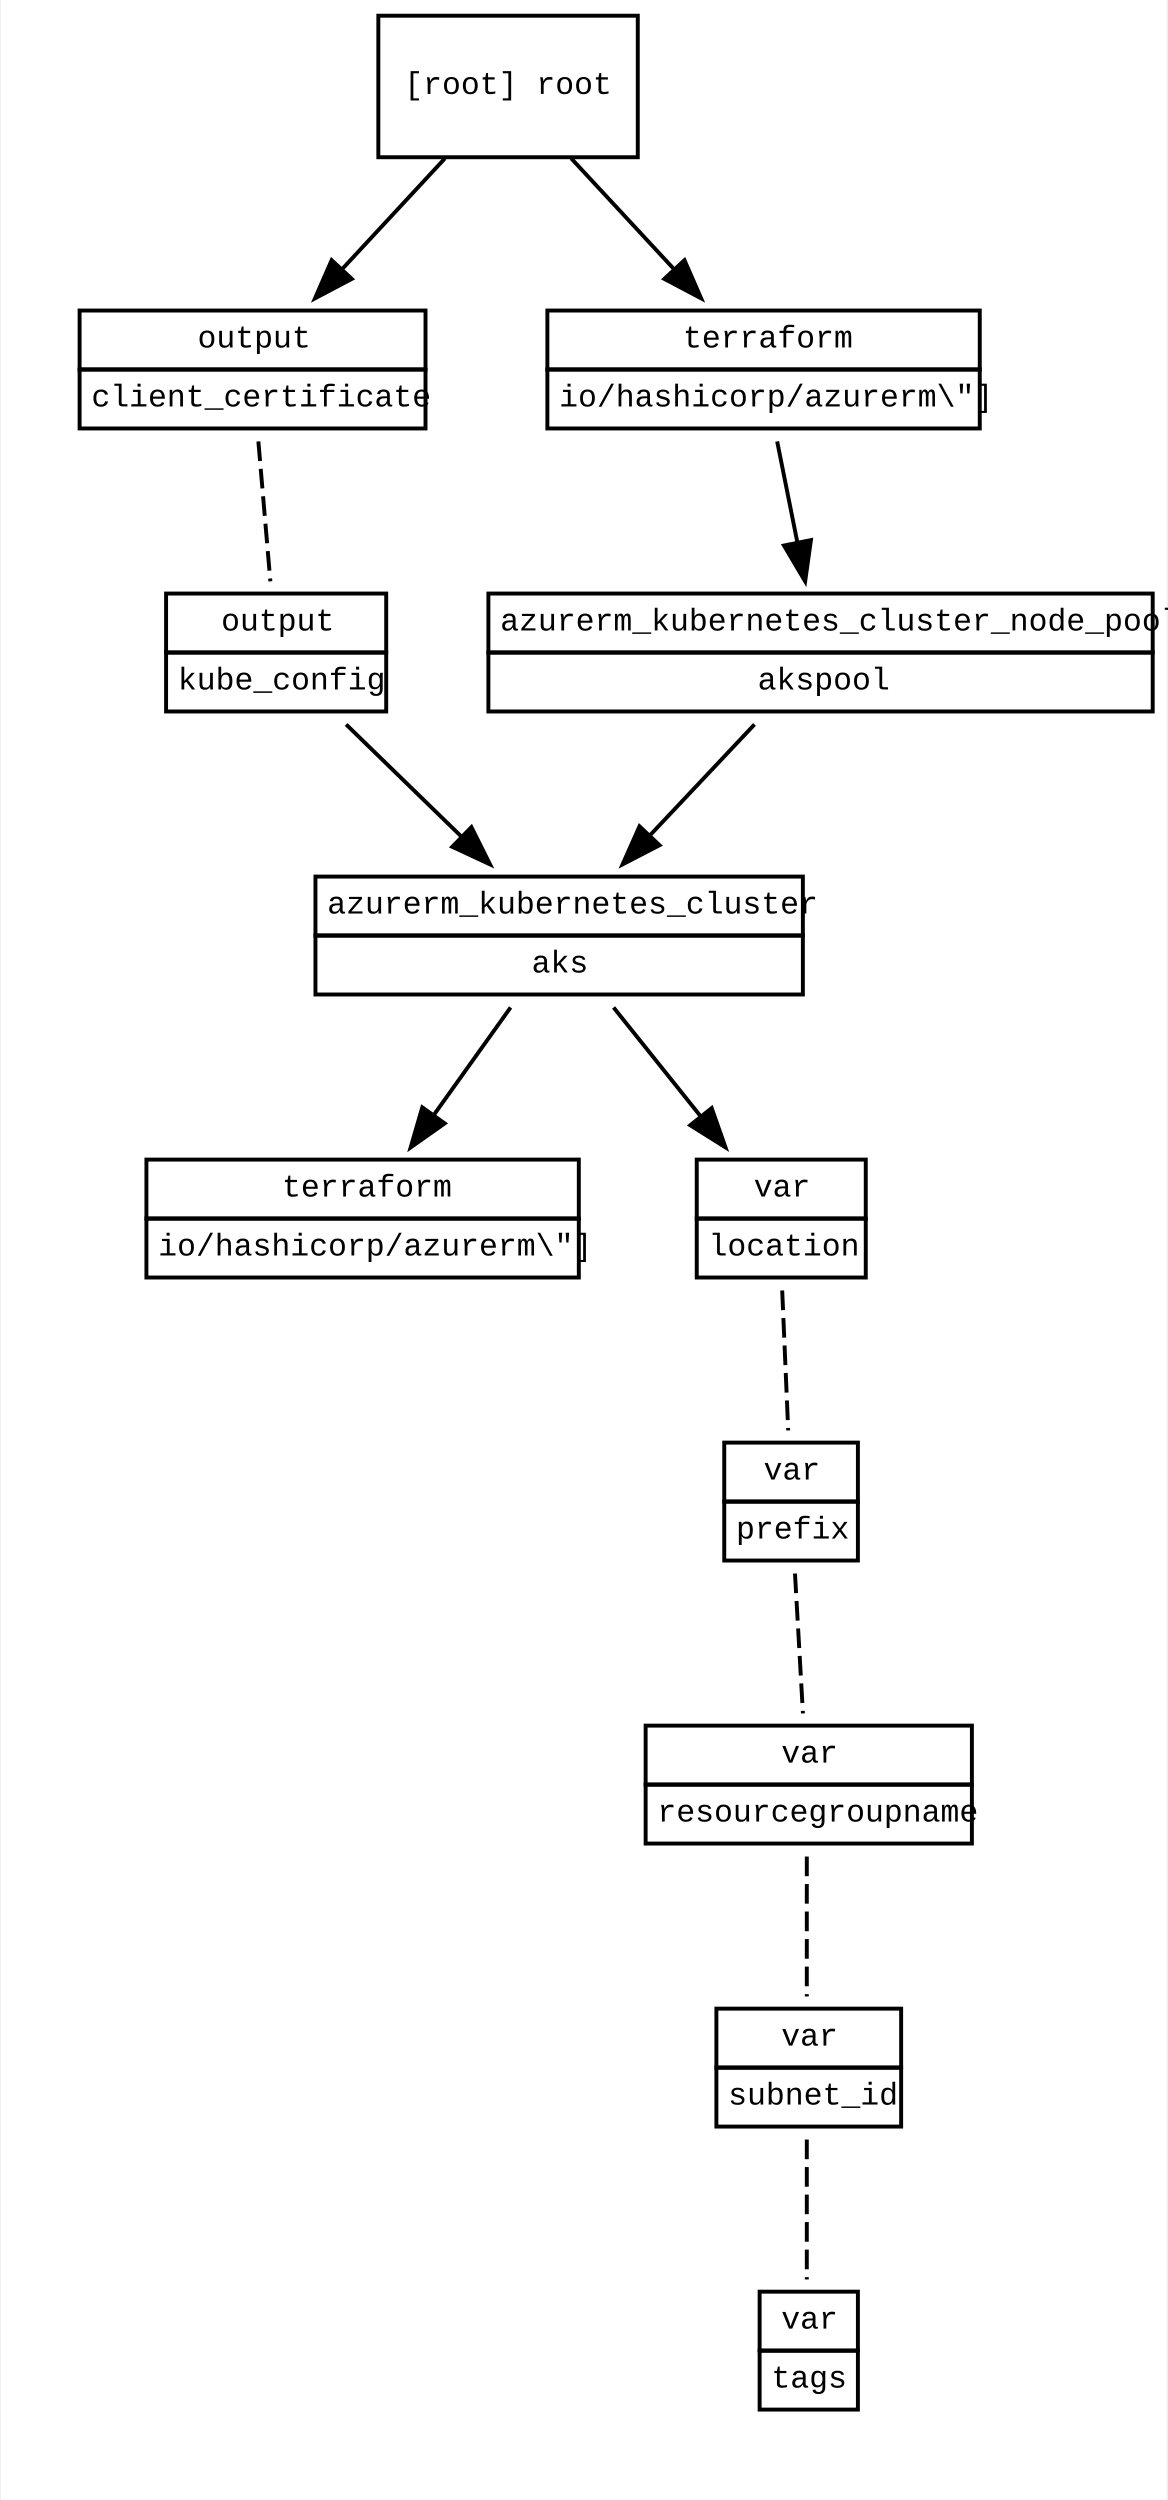
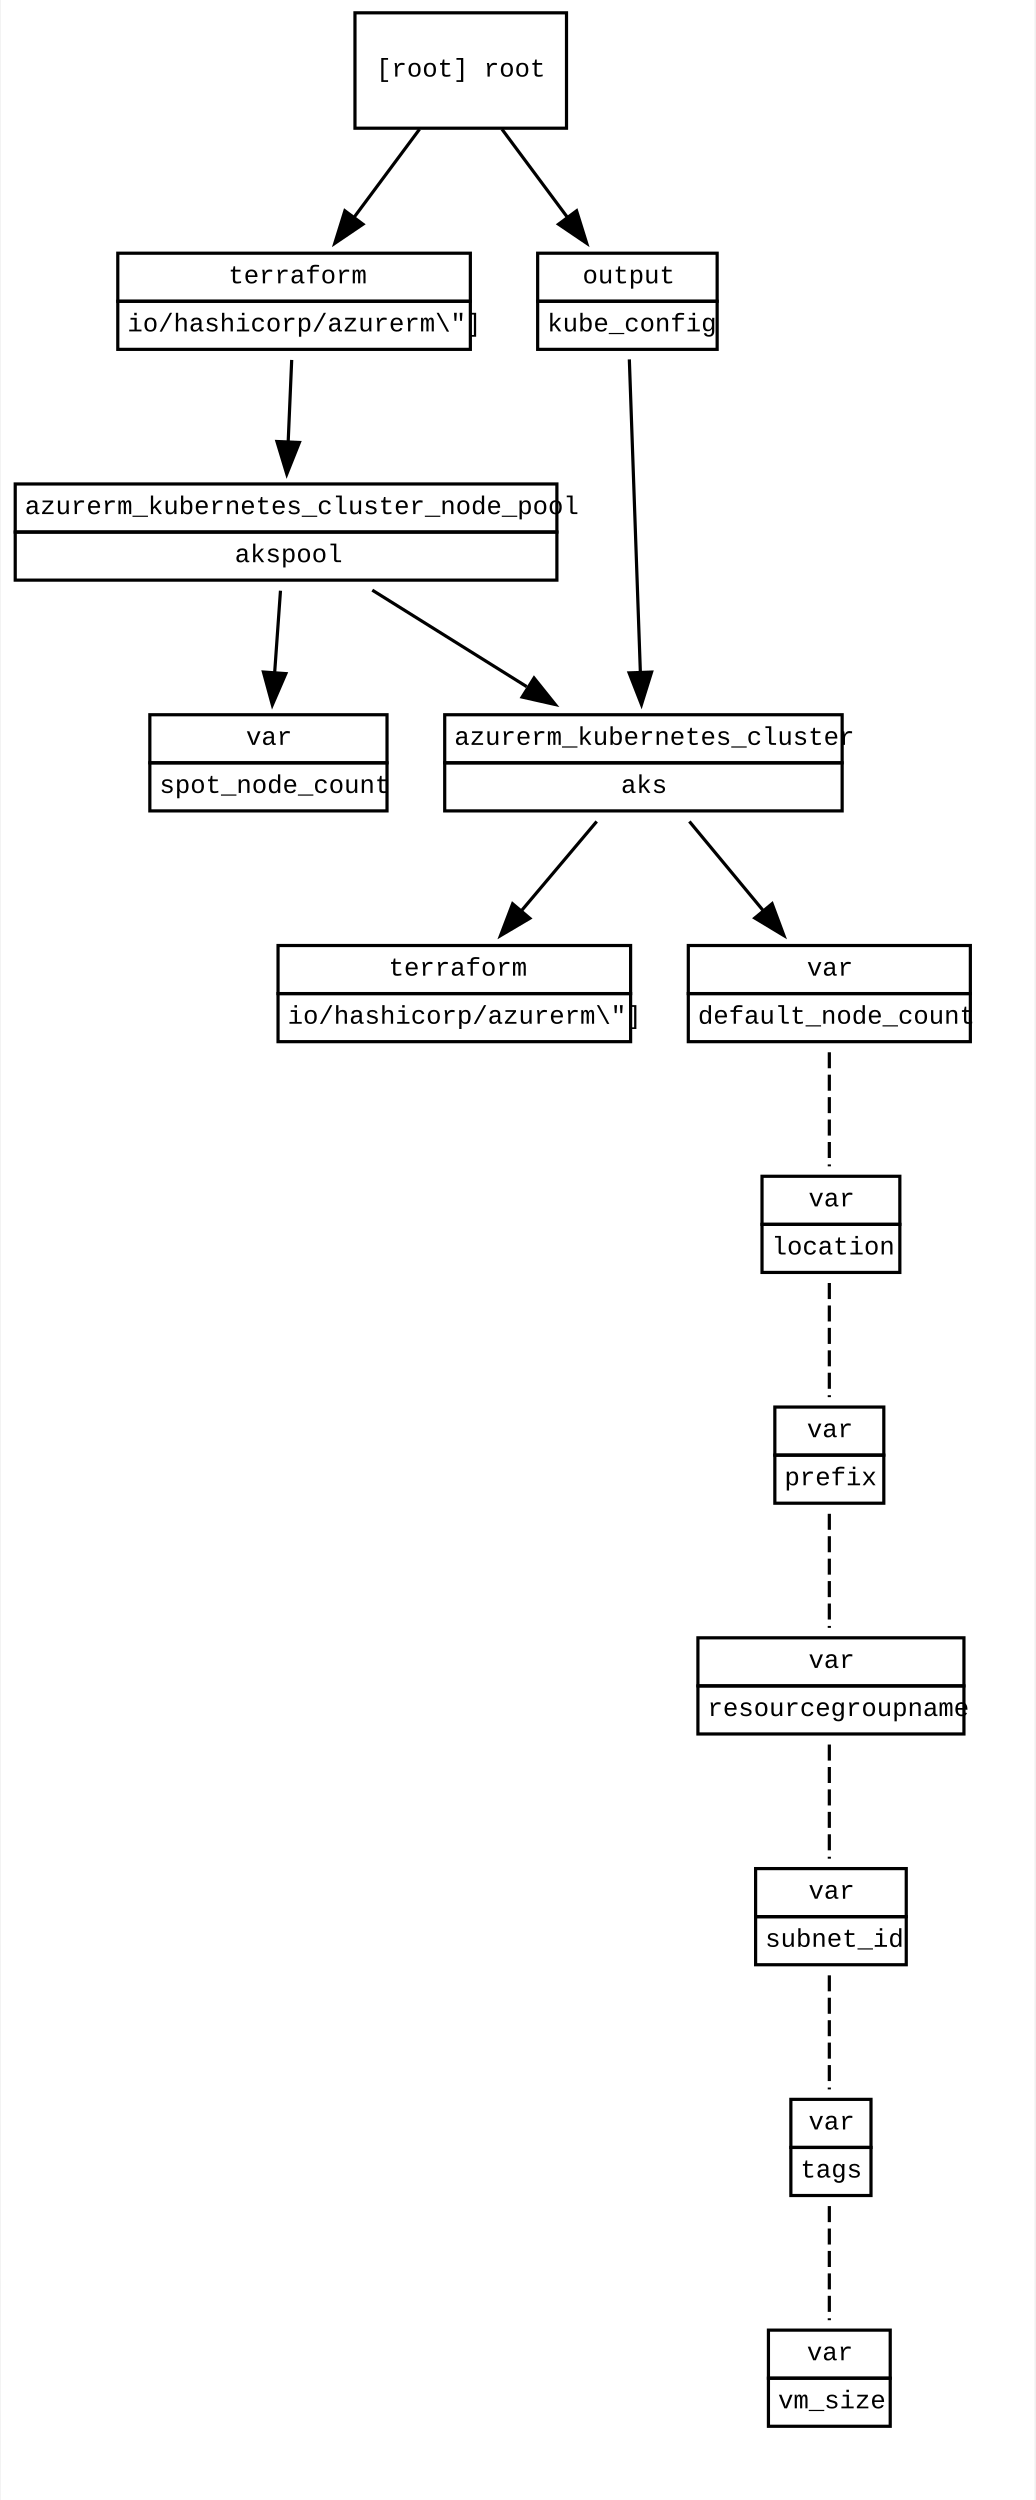
- <svg xmlns="http://www.w3.org/2000/svg" width="297pt" height="636pt" viewBox="0.00 0.00 296.50 636.00">
-   <g id="graph0" class="graph" transform="scale(1 1) rotate(0) translate(4 632)">
-     <polygon fill="white" stroke="transparent" points="-4,4 -4,-632 292.5,-632 292.5,4 -4,4" />
+ <svg xmlns="http://www.w3.org/2000/svg" width="323pt" height="780pt" viewBox="0.00 0.00 322.50 780.00">
+   <g id="graph0" class="graph" transform="scale(1 1) rotate(0) translate(4 776)">
+     <polygon fill="white" stroke="transparent" points="-4,4 -4,-776 318.5,-776 318.5,4 -4,4" />
    <g id="clust2" class="cluster">
</g>
    <g id="clust3" class="cluster">
</g>
+     <g id="clust4" class="cluster">
+ </g>
    <g id="node_0" class="node">
-       <polygon fill="none" stroke="black" points="76,-394 76,-409 200,-409 200,-394 76,-394" />
-       <text text-anchor="start" x="79" y="-399.6" font-family="courier new" font-size="8.00">azurerm_kubernetes_cluster</text>
-       <polygon fill="none" stroke="black" points="76,-379 76,-394 200,-394 200,-379 76,-379" />
-       <text text-anchor="start" x="131" y="-384.6" font-family="courier new" font-size="8.00">aks</text>
+       <polygon fill="none" stroke="black" points="134.5,-538 134.5,-553 258.5,-553 258.5,-538 134.5,-538" />
+       <text text-anchor="start" x="137.5" y="-543.6" font-family="courier new" font-size="8.00">azurerm_kubernetes_cluster</text>
+       <polygon fill="none" stroke="black" points="134.5,-523 134.5,-538 258.5,-538 258.5,-523 134.5,-523" />
+       <text text-anchor="start" x="189.5" y="-528.6" font-family="courier new" font-size="8.00">aks</text>
+     </g>
+     <g id="node_3" class="node">
+       <polygon fill="none" stroke="black" points="82.5,-466 82.5,-481 192.5,-481 192.5,-466 82.5,-466" />
+       <text text-anchor="start" x="117" y="-471.6" font-family="courier new" font-size="8.00">terraform</text>
+       <polygon fill="none" stroke="black" points="82.5,-451 82.5,-466 192.5,-466 192.5,-451 82.5,-451" />
+       <text text-anchor="start" x="85.5" y="-456.6" font-family="courier new" font-size="8.00">io/hashicorp/azurerm\"]</text>
+     </g>
+     <g id="edge_0" class="edge">
+       <path fill="none" stroke="black" d="M181.92,-519.7C174.84,-511.3 166.22,-501.07 158.45,-491.86" />
+       <polygon fill="black" stroke="black" points="161.04,-489.49 151.92,-484.1 155.69,-494.01 161.04,-489.49" />
    </g>
    <g id="node_4" class="node">
-       <polygon fill="none" stroke="black" points="33,-322 33,-337 143,-337 143,-322 33,-322" />
-       <text text-anchor="start" x="67.5" y="-327.6" font-family="courier new" font-size="8.00">terraform</text>
-       <polygon fill="none" stroke="black" points="33,-307 33,-322 143,-322 143,-307 33,-307" />
-       <text text-anchor="start" x="36" y="-312.6" font-family="courier new" font-size="8.00">io/hashicorp/azurerm\"]</text>
+       <polygon fill="none" stroke="black" points="210.5,-466 210.5,-481 298.5,-481 298.5,-466 210.5,-466" />
+       <text text-anchor="start" x="247.5" y="-471.6" font-family="courier new" font-size="8.00">var</text>
+       <polygon fill="none" stroke="black" points="210.5,-451 210.5,-466 298.5,-466 298.5,-451 210.5,-451" />
+       <text text-anchor="start" x="213.5" y="-456.6" font-family="courier new" font-size="8.00">default_node_count</text>
    </g>
-     <g id="edge_0" class="edge">
-       <path fill="none" stroke="black" d="M125.64,-375.7C119.77,-367.47 112.63,-357.48 106.16,-348.42" />
-       <polygon fill="black" stroke="black" points="108.88,-346.21 100.22,-340.1 103.18,-350.28 108.88,-346.21" />
+     <g id="edge_1" class="edge">
+       <path fill="none" stroke="black" d="M210.84,-519.7C217.79,-511.3 226.27,-501.07 233.9,-491.86" />
+       <polygon fill="black" stroke="black" points="236.64,-494.04 240.33,-484.1 231.25,-489.57 236.64,-494.04" />
+     </g>
+     <g id="node_1" class="node">
+       <polygon fill="none" stroke="black" points="0.5,-610 0.5,-625 169.5,-625 169.5,-610 0.5,-610" />
+       <text text-anchor="start" x="3.5" y="-615.6" font-family="courier new" font-size="8.00">azurerm_kubernetes_cluster_node_pool</text>
+       <polygon fill="none" stroke="black" points="0.5,-595 0.5,-610 169.5,-610 169.5,-595 0.5,-595" />
+       <text text-anchor="start" x="69" y="-600.6" font-family="courier new" font-size="8.00">akspool</text>
+     </g>
+     <g id="edge_8" class="edge">
+       <path fill="none" stroke="black" d="M111.9,-591.88C126.41,-582.81 144.42,-571.55 160.09,-561.76" />
+       <polygon fill="black" stroke="black" points="162.37,-564.46 169,-556.19 158.66,-558.52 162.37,-564.46" />
+     </g>
+     <g id="node_8" class="node">
+       <polygon fill="none" stroke="black" points="42.5,-538 42.5,-553 116.5,-553 116.5,-538 42.5,-538" />
+       <text text-anchor="start" x="72.5" y="-543.6" font-family="courier new" font-size="8.00">var</text>
+       <polygon fill="none" stroke="black" points="42.5,-523 42.5,-538 116.5,-538 116.5,-523 42.5,-523" />
+       <text text-anchor="start" x="45.5" y="-528.6" font-family="courier new" font-size="8.00">spot_node_count</text>
+     </g>
+     <g id="edge_9" class="edge">
+       <path fill="none" stroke="black" d="M83.26,-591.7C82.71,-583.98 82.05,-574.71 81.44,-566.11" />
+       <polygon fill="black" stroke="black" points="84.93,-565.83 80.72,-556.1 77.94,-566.33 84.93,-565.83" />
+     </g>
+     <g id="node_12" class="node">
+       <polygon fill="none" stroke="black" points="32.5,-682 32.5,-697 142.5,-697 142.5,-682 32.5,-682" />
+       <text text-anchor="start" x="67" y="-687.6" font-family="courier new" font-size="8.00">terraform</text>
+       <polygon fill="none" stroke="black" points="32.5,-667 32.5,-682 142.5,-682 142.5,-667 32.5,-667" />
+       <text text-anchor="start" x="35.5" y="-672.6" font-family="courier new" font-size="8.00">io/hashicorp/azurerm\"]</text>
+     </g>
+     <g id="edge_11" class="edge">
+       <path fill="none" stroke="black" d="M86.76,-663.7C86.43,-655.98 86.03,-646.71 85.66,-638.11" />
+       <polygon fill="black" stroke="black" points="89.16,-637.95 85.23,-628.1 82.16,-638.25 89.16,-637.95" />
+     </g>
+     <g id="node_13" class="node">
+       <polygon fill="none" stroke="black" points="172.5,-772 106.5,-772 106.5,-736 172.5,-736 172.5,-772" />
+       <text text-anchor="middle" x="139.5" y="-752.1" font-family="courier new" font-size="8.00">[root] root</text>
+     </g>
+     <g id="edge_13" class="edge">
+       <path fill="none" stroke="black" d="M126.65,-735.7C120.47,-727.39 112.96,-717.28 106.18,-708.14" />
+       <polygon fill="black" stroke="black" points="108.98,-706.04 100.21,-700.1 103.36,-710.22 108.98,-706.04" />
+     </g>
+     <g id="node_2" class="node">
+       <polygon fill="none" stroke="black" points="163.5,-682 163.5,-697 219.5,-697 219.5,-682 163.5,-682" />
+       <text text-anchor="start" x="177.5" y="-687.6" font-family="courier new" font-size="8.00">output</text>
+       <polygon fill="none" stroke="black" points="163.5,-667 163.5,-682 219.5,-682 219.5,-667 163.5,-667" />
+       <text text-anchor="start" x="166.5" y="-672.6" font-family="courier new" font-size="8.00">kube_config</text>
+     </g>
+     <g id="edge_12" class="edge">
+       <path fill="none" stroke="black" d="M152.35,-735.7C158.53,-727.39 166.04,-717.28 172.82,-708.14" />
+       <polygon fill="black" stroke="black" points="175.64,-710.22 178.79,-700.1 170.02,-706.04 175.64,-710.22" />
    </g>
    <g id="node_5" class="node">
-       <polygon fill="none" stroke="black" points="173,-322 173,-337 216,-337 216,-322 173,-322" />
-       <text text-anchor="start" x="187.5" y="-327.6" font-family="courier new" font-size="8.00">var</text>
-       <polygon fill="none" stroke="black" points="173,-307 173,-322 216,-322 216,-307 173,-307" />
-       <text text-anchor="start" x="176" y="-312.6" font-family="courier new" font-size="8.00">location</text>
+       <polygon fill="none" stroke="black" points="233.5,-394 233.5,-409 276.5,-409 276.5,-394 233.5,-394" />
+       <text text-anchor="start" x="248" y="-399.6" font-family="courier new" font-size="8.00">var</text>
+       <polygon fill="none" stroke="black" points="233.5,-379 233.5,-394 276.5,-394 276.5,-379 233.5,-379" />
+       <text text-anchor="start" x="236.5" y="-384.6" font-family="courier new" font-size="8.00">location</text>
    </g>
-     <g id="edge_1" class="edge">
-       <path fill="none" stroke="black" d="M151.84,-375.7C158.49,-367.39 166.58,-357.28 173.89,-348.14" />
-       <polygon fill="black" stroke="black" points="176.8,-350.1 180.32,-340.1 171.34,-345.73 176.8,-350.1" />
+     <g id="edge_14" class="edge">
+       <path fill="none" stroke="black" stroke-dasharray="5,2" d="M254.5,-447.7C254.5,-436.85 254.5,-422.92 254.5,-412.1" />
    </g>
-     <g id="node_1" class="node">
-       <polygon fill="none" stroke="black" points="120,-466 120,-481 289,-481 289,-466 120,-466" />
-       <text text-anchor="start" x="123" y="-471.6" font-family="courier new" font-size="8.00">azurerm_kubernetes_cluster_node_pool</text>
-       <polygon fill="none" stroke="black" points="120,-451 120,-466 289,-466 289,-451 120,-451" />
-       <text text-anchor="start" x="188.5" y="-456.6" font-family="courier new" font-size="8.00">akspool</text>
+     <g id="node_6" class="node">
+       <polygon fill="none" stroke="black" points="237.5,-322 237.5,-337 271.5,-337 271.5,-322 237.5,-322" />
+       <text text-anchor="start" x="247.5" y="-327.6" font-family="courier new" font-size="8.00">var</text>
+       <polygon fill="none" stroke="black" points="237.5,-307 237.5,-322 271.5,-322 271.5,-307 237.5,-307" />
+       <text text-anchor="start" x="240.5" y="-312.6" font-family="courier new" font-size="8.00">prefix</text>
    </g>
-     <g id="edge_6" class="edge">
-       <path fill="none" stroke="black" d="M187.69,-447.7C179.69,-439.22 169.93,-428.86 161.18,-419.58" />
-       <polygon fill="black" stroke="black" points="163.53,-416.98 154.13,-412.1 158.44,-421.78 163.53,-416.98" />
+     <g id="edge_15" class="edge">
+       <path fill="none" stroke="black" stroke-dasharray="5,2" d="M254.5,-375.7C254.5,-364.85 254.5,-350.92 254.5,-340.1" />
+     </g>
+     <g id="node_7" class="node">
+       <polygon fill="none" stroke="black" points="213.5,-250 213.5,-265 296.5,-265 296.5,-250 213.5,-250" />
+       <text text-anchor="start" x="248" y="-255.6" font-family="courier new" font-size="8.00">var</text>
+       <polygon fill="none" stroke="black" points="213.5,-235 213.5,-250 296.5,-250 296.5,-235 213.5,-235" />
+       <text text-anchor="start" x="216.5" y="-240.6" font-family="courier new" font-size="8.00">resourcegroupname</text>
+     </g>
+     <g id="edge_16" class="edge">
+       <path fill="none" stroke="black" stroke-dasharray="5,2" d="M254.5,-303.7C254.5,-292.85 254.5,-278.92 254.5,-268.1" />
+     </g>
+     <g id="node_9" class="node">
+       <polygon fill="none" stroke="black" points="231.5,-178 231.5,-193 278.5,-193 278.5,-178 231.5,-178" />
+       <text text-anchor="start" x="248" y="-183.6" font-family="courier new" font-size="8.00">var</text>
+       <polygon fill="none" stroke="black" points="231.5,-163 231.5,-178 278.5,-178 278.5,-163 231.5,-163" />
+       <text text-anchor="start" x="234.5" y="-168.6" font-family="courier new" font-size="8.00">subnet_id</text>
+     </g>
+     <g id="edge_17" class="edge">
+       <path fill="none" stroke="black" stroke-dasharray="5,2" d="M254.5,-231.7C254.5,-220.85 254.5,-206.92 254.5,-196.1" />
    </g>
    <g id="node_10" class="node">
-       <polygon fill="none" stroke="black" points="135,-538 135,-553 245,-553 245,-538 135,-538" />
-       <text text-anchor="start" x="169.5" y="-543.6" font-family="courier new" font-size="8.00">terraform</text>
-       <polygon fill="none" stroke="black" points="135,-523 135,-538 245,-538 245,-523 135,-523" />
-       <text text-anchor="start" x="138" y="-528.6" font-family="courier new" font-size="8.00">io/hashicorp/azurerm\"]</text>
+       <polygon fill="none" stroke="black" points="242.5,-106 242.5,-121 267.5,-121 267.5,-106 242.5,-106" />
+       <text text-anchor="start" x="248" y="-111.6" font-family="courier new" font-size="8.00">var</text>
+       <polygon fill="none" stroke="black" points="242.5,-91 242.5,-106 267.5,-106 267.5,-91 242.5,-91" />
+       <text text-anchor="start" x="245.5" y="-96.6" font-family="courier new" font-size="8.00">tags</text>
    </g>
-     <g id="edge_9" class="edge">
-       <path fill="none" stroke="black" d="M193.46,-519.7C195,-511.98 196.86,-502.71 198.58,-494.11" />
-       <polygon fill="black" stroke="black" points="202.05,-494.6 200.58,-484.1 195.19,-493.22 202.05,-494.6" />
+     <g id="edge_18" class="edge">
+       <path fill="none" stroke="black" stroke-dasharray="5,2" d="M254.5,-159.7C254.5,-148.85 254.5,-134.92 254.5,-124.1" />
    </g>
    <g id="node_11" class="node">
-       <polygon fill="none" stroke="black" points="158,-628 92,-628 92,-592 158,-592 158,-628" />
-       <text text-anchor="middle" x="125" y="-608.1" font-family="courier new" font-size="8.00">[root] root</text>
+       <polygon fill="none" stroke="black" points="235.5,-34 235.5,-49 273.5,-49 273.5,-34 235.5,-34" />
+       <text text-anchor="start" x="247.5" y="-39.6" font-family="courier new" font-size="8.00">var</text>
+       <polygon fill="none" stroke="black" points="235.5,-19 235.5,-34 273.5,-34 273.5,-19 235.5,-19" />
+       <text text-anchor="start" x="238.5" y="-24.6" font-family="courier new" font-size="8.00">vm_size</text>
    </g>
-     <g id="edge_12" class="edge">
-       <path fill="none" stroke="black" d="M141.07,-591.7C148.94,-583.22 158.56,-572.86 167.17,-563.58" />
-       <polygon fill="black" stroke="black" points="169.88,-565.81 174.12,-556.1 164.75,-561.05 169.88,-565.81" />
-     </g>
-     <g id="node_2" class="node">
-       <polygon fill="none" stroke="black" points="16,-538 16,-553 104,-553 104,-538 16,-538" />
-       <text text-anchor="start" x="46" y="-543.6" font-family="courier new" font-size="8.00">output</text>
-       <polygon fill="none" stroke="black" points="16,-523 16,-538 104,-538 104,-523 16,-523" />
-       <text text-anchor="start" x="19" y="-528.6" font-family="courier new" font-size="8.00">client_certificate</text>
+     <g id="edge_19" class="edge">
+       <path fill="none" stroke="black" stroke-dasharray="5,2" d="M254.5,-87.7C254.5,-76.85 254.5,-62.92 254.5,-52.1" />
    </g>
    <g id="edge_10" class="edge">
-       <path fill="none" stroke="black" d="M108.93,-591.7C101.06,-583.22 91.44,-572.86 82.83,-563.58" />
-       <polygon fill="black" stroke="black" points="85.25,-561.05 75.88,-556.1 80.12,-565.81 85.25,-561.05" />
-     </g>
-     <g id="node_6" class="node">
-       <polygon fill="none" stroke="black" points="180,-250 180,-265 214,-265 214,-250 180,-250" />
-       <text text-anchor="start" x="190" y="-255.6" font-family="courier new" font-size="8.00">var</text>
-       <polygon fill="none" stroke="black" points="180,-235 180,-250 214,-250 214,-235 180,-235" />
-       <text text-anchor="start" x="183" y="-240.6" font-family="courier new" font-size="8.00">prefix</text>
-     </g>
-     <g id="edge_13" class="edge">
-       <path fill="none" stroke="black" stroke-dasharray="5,2" d="M194.74,-303.7C195.21,-292.85 195.8,-278.92 196.27,-268.1" />
-     </g>
-     <g id="node_7" class="node">
-       <polygon fill="none" stroke="black" points="160,-178 160,-193 243,-193 243,-178 160,-178" />
-       <text text-anchor="start" x="194.5" y="-183.6" font-family="courier new" font-size="8.00">var</text>
-       <polygon fill="none" stroke="black" points="160,-163 160,-178 243,-178 243,-163 160,-163" />
-       <text text-anchor="start" x="163" y="-168.6" font-family="courier new" font-size="8.00">resourcegroupname</text>
-     </g>
-     <g id="edge_14" class="edge">
-       <path fill="none" stroke="black" stroke-dasharray="5,2" d="M197.99,-231.7C198.61,-220.85 199.4,-206.92 200.02,-196.1" />
-     </g>
-     <g id="node_8" class="node">
-       <polygon fill="none" stroke="black" points="178,-106 178,-121 225,-121 225,-106 178,-106" />
-       <text text-anchor="start" x="194.5" y="-111.6" font-family="courier new" font-size="8.00">var</text>
-       <polygon fill="none" stroke="black" points="178,-91 178,-106 225,-106 225,-91 178,-91" />
-       <text text-anchor="start" x="181" y="-96.6" font-family="courier new" font-size="8.00">subnet_id</text>
-     </g>
-     <g id="edge_15" class="edge">
-       <path fill="none" stroke="black" stroke-dasharray="5,2" d="M201,-159.7C201,-148.85 201,-134.92 201,-124.1" />
-     </g>
-     <g id="node_9" class="node">
-       <polygon fill="none" stroke="black" points="189,-34 189,-49 214,-49 214,-34 189,-34" />
-       <text text-anchor="start" x="194.5" y="-39.6" font-family="courier new" font-size="8.00">var</text>
-       <polygon fill="none" stroke="black" points="189,-19 189,-34 214,-34 214,-19 189,-19" />
-       <text text-anchor="start" x="192" y="-24.6" font-family="courier new" font-size="8.00">tags</text>
-     </g>
-     <g id="edge_16" class="edge">
-       <path fill="none" stroke="black" stroke-dasharray="5,2" d="M201,-87.7C201,-76.85 201,-62.92 201,-52.1" />
-     </g>
-     <g id="node_3" class="node">
-       <polygon fill="none" stroke="black" points="38,-466 38,-481 94,-481 94,-466 38,-466" />
-       <text text-anchor="start" x="52" y="-471.6" font-family="courier new" font-size="8.00">output</text>
-       <polygon fill="none" stroke="black" points="38,-451 38,-466 94,-466 94,-451 38,-451" />
-       <text text-anchor="start" x="41" y="-456.6" font-family="courier new" font-size="8.00">kube_config</text>
-     </g>
-     <g id="edge_17" class="edge">
-       <path fill="none" stroke="black" stroke-dasharray="5,2" d="M61.48,-519.7C62.41,-508.85 63.61,-494.92 64.53,-484.1" />
-     </g>
-     <g id="edge_8" class="edge">
-       <path fill="none" stroke="black" d="M83.8,-447.7C92.6,-439.14 103.38,-428.66 113,-419.3" />
-       <polygon fill="black" stroke="black" points="115.68,-421.58 120.41,-412.1 110.8,-416.57 115.68,-421.58" />
+       <path fill="none" stroke="black" d="M192.1,-663.87C192.96,-639.67 194.52,-595.21 195.54,-566.39" />
+       <polygon fill="black" stroke="black" points="199.04,-566.31 195.89,-556.19 192.04,-566.06 199.04,-566.31" />
    </g>
  </g>
</svg>
